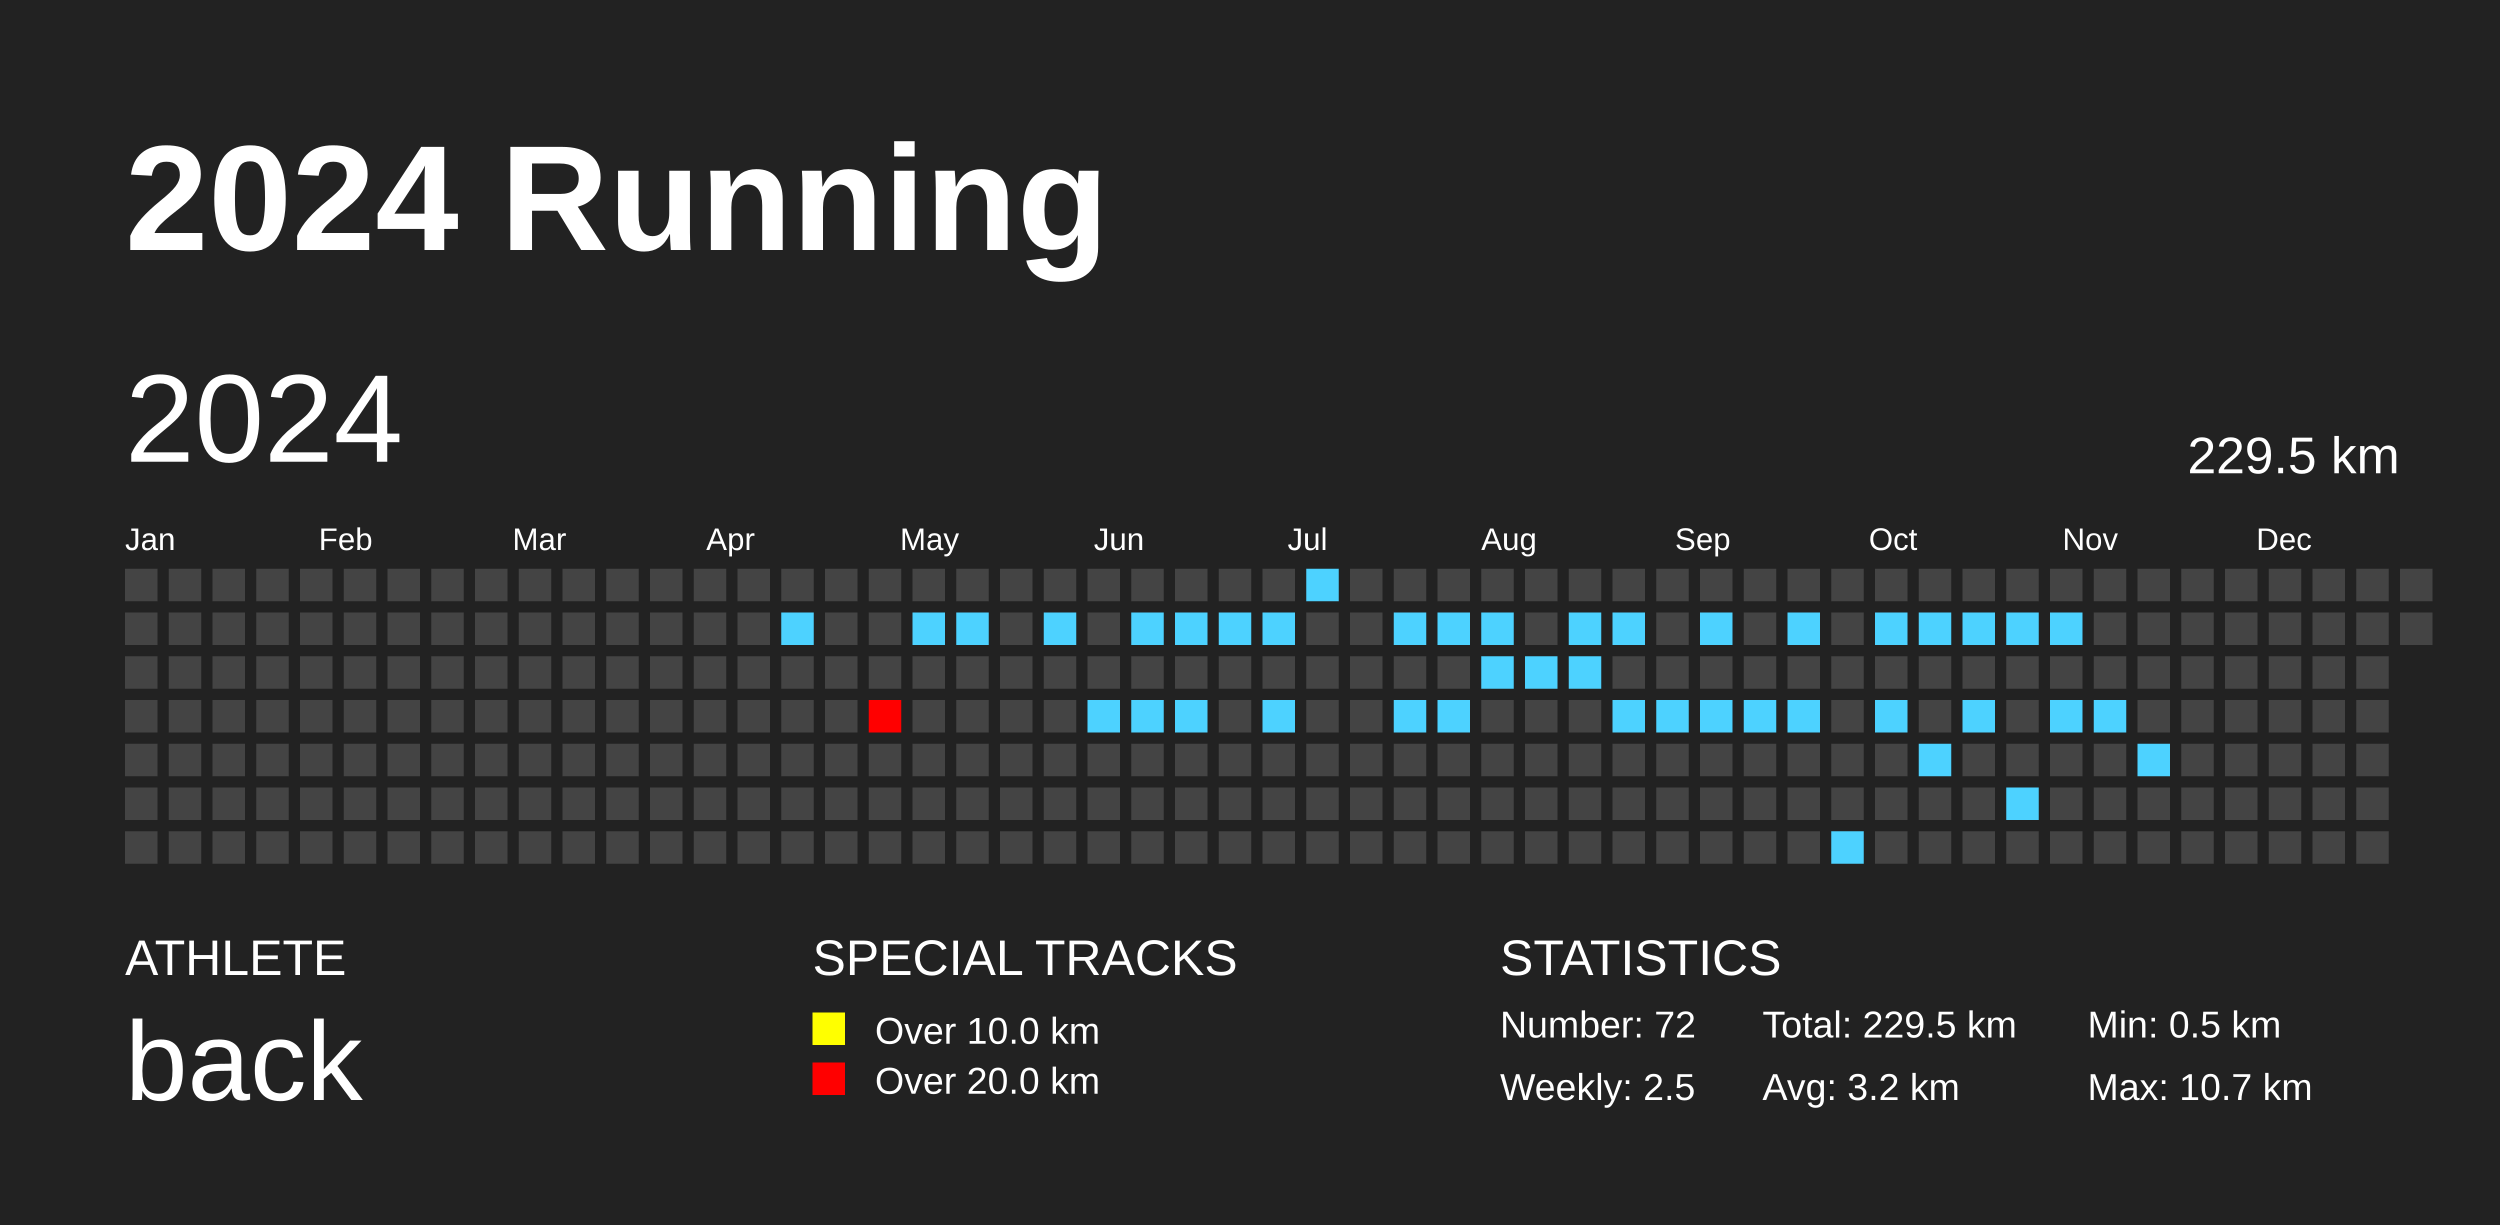
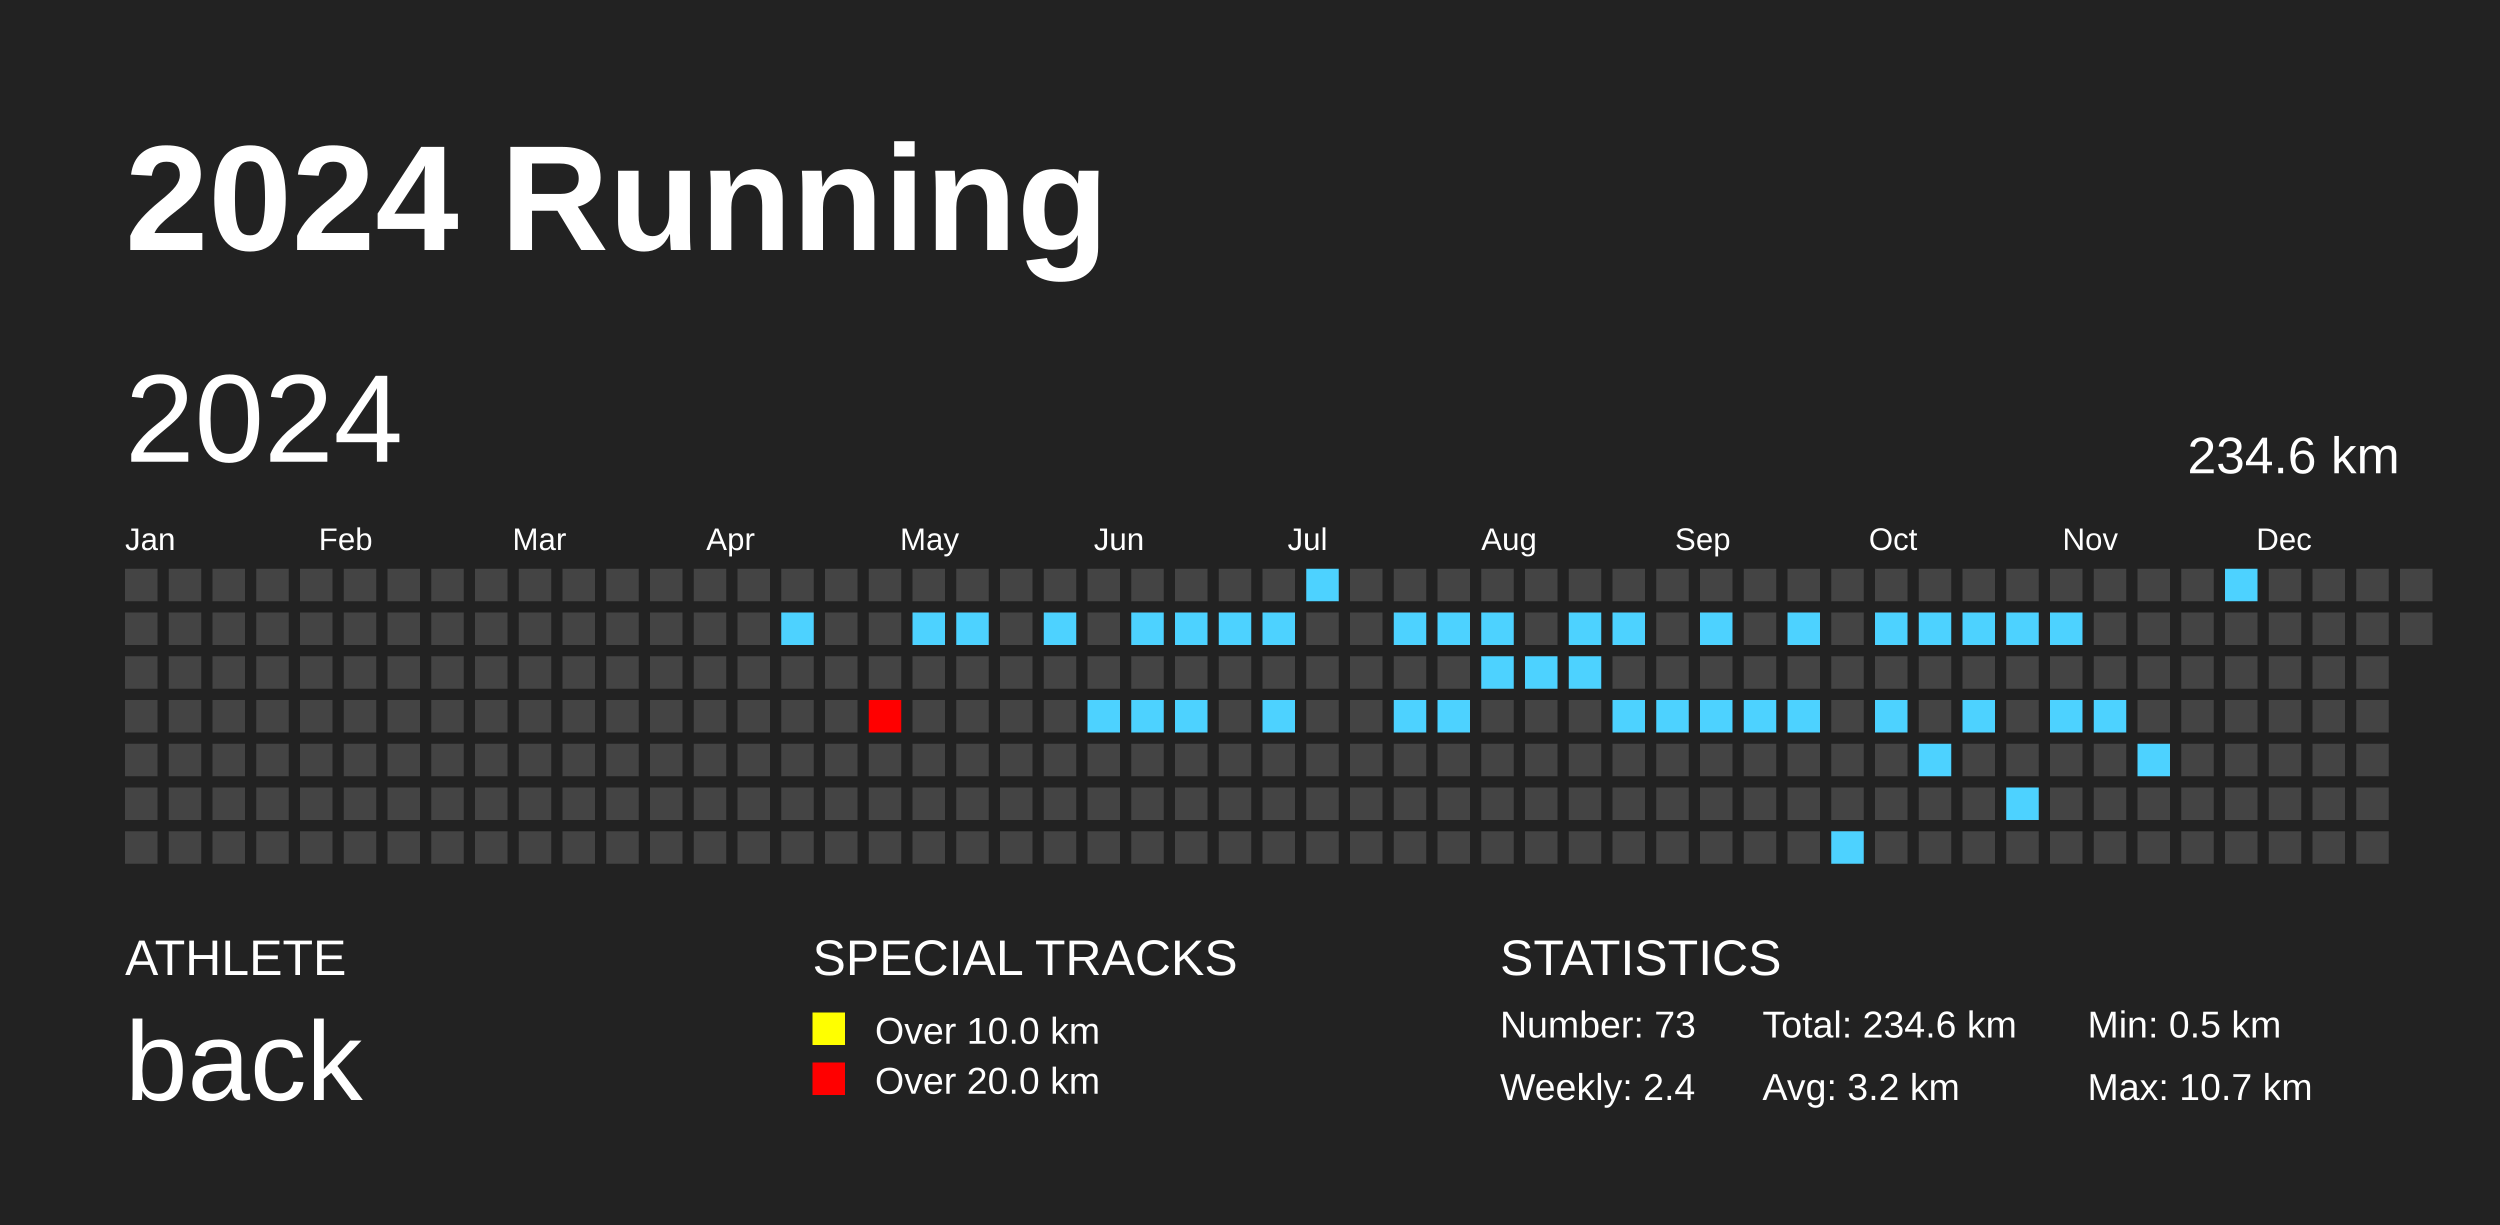
<svg xmlns="http://www.w3.org/2000/svg" baseProfile="full" height="98mm" version="1.1" viewBox="0,0,200,98" width="200mm">
  <defs />
  <rect fill="#222222" height="98" width="200" x="0" y="0" />
  <text fill="#FFFFFF" style="font-size:12px; font-family:Arial; font-weight:bold;" x="10" y="20">2024 Running</text>
  <text fill="#FFFFFF" style="font-size:4px; font-family:Arial" x="10" y="78">ATHLETE</text>
  <text fill="#FFFFFF" style="font-size:9px; font-family:Arial" x="10" y="88">back</text>
  <text fill="#FFFFFF" style="font-size:4px; font-family:Arial" x="65" y="78">SPECIAL TRACKS</text>
  <rect fill="yellow" height="2.6" width="2.6" x="65" y="81" />
  <text fill="#FFFFFF" style="font-size:3px; font-family:Arial" x="70" y="83.5">Over 10.0 km</text>
  <rect fill="red" height="2.6" width="2.6" x="65" y="85" />
  <text fill="#FFFFFF" style="font-size:3px; font-family:Arial" x="70" y="87.5">Over 20.0 km</text>
  <text fill="#FFFFFF" style="font-size:4px; font-family:Arial" x="120" y="78">STATISTICS</text>
-   <text fill="#FFFFFF" style="font-size:3px; font-family:Arial" x="120" y="83">Number: 72</text>
-   <text fill="#FFFFFF" style="font-size:3px; font-family:Arial" x="120" y="88">Weekly: 2.5</text>
-   <text fill="#FFFFFF" style="font-size:3px; font-family:Arial" x="141" y="83">Total: 229.5 km</text>
+   <text fill="#FFFFFF" style="font-size:3px; font-family:Arial" x="120" y="83">Number: 73</text>
+   <text fill="#FFFFFF" style="font-size:3px; font-family:Arial" x="120" y="88">Weekly: 2.4</text>
+   <text fill="#FFFFFF" style="font-size:3px; font-family:Arial" x="141" y="83">Total: 234.6 km</text>
  <text fill="#FFFFFF" style="font-size:3px; font-family:Arial" x="141" y="88">Avg: 3.2 km</text>
  <text fill="#FFFFFF" style="font-size:3px; font-family:Arial" x="167" y="83">Min: 0.5 km</text>
  <text fill="#FFFFFF" style="font-size:3px; font-family:Arial" x="167" y="88">Max: 10.7 km</text>
  <text dominant-baseline="hanging" fill="#FFFFFF" style="font-size:10.0px; font-family:Arial;" x="10" y="30">2024</text>
-   <text dominant-baseline="hanging" fill="#FFFFFF" style="font-size:4.125px; font-family:Arial;" x="175" y="35">229.5 km</text>
+   <text dominant-baseline="hanging" fill="#FFFFFF" style="font-size:4.125px; font-family:Arial;" x="175" y="35">234.6 km</text>
  <text fill="#FFFFFF" style="font-size:2.5px; font-family:Arial" x="10.0" y="44">Jan</text>
  <text fill="#FFFFFF" style="font-size:2.5px; font-family:Arial" x="25.5" y="44">Feb</text>
  <text fill="#FFFFFF" style="font-size:2.5px; font-family:Arial" x="41.0" y="44">Mar</text>
  <text fill="#FFFFFF" style="font-size:2.5px; font-family:Arial" x="56.5" y="44">Apr</text>
  <text fill="#FFFFFF" style="font-size:2.5px; font-family:Arial" x="72.0" y="44">May</text>
  <text fill="#FFFFFF" style="font-size:2.5px; font-family:Arial" x="87.5" y="44">Jun</text>
  <text fill="#FFFFFF" style="font-size:2.5px; font-family:Arial" x="103.0" y="44">Jul</text>
  <text fill="#FFFFFF" style="font-size:2.5px; font-family:Arial" x="118.5" y="44">Aug</text>
  <text fill="#FFFFFF" style="font-size:2.5px; font-family:Arial" x="134.0" y="44">Sep</text>
  <text fill="#FFFFFF" style="font-size:2.5px; font-family:Arial" x="149.5" y="44">Oct</text>
  <text fill="#FFFFFF" style="font-size:2.5px; font-family:Arial" x="165.0" y="44">Nov</text>
  <text fill="#FFFFFF" style="font-size:2.5px; font-family:Arial" x="180.5" y="44">Dec</text>
  <rect fill="#444444" height="2.6" width="2.6" x="10.0" y="45.5" />
  <rect fill="#444444" height="2.6" width="2.6" x="10.0" y="49.0" />
  <rect fill="#444444" height="2.6" width="2.6" x="10.0" y="52.5" />
  <rect fill="#444444" height="2.6" width="2.6" x="10.0" y="56.0" />
  <rect fill="#444444" height="2.6" width="2.6" x="10.0" y="59.5" />
  <rect fill="#444444" height="2.6" width="2.6" x="10.0" y="63.0" />
  <rect fill="#444444" height="2.6" width="2.6" x="10.0" y="66.5" />
  <rect fill="#444444" height="2.6" width="2.6" x="13.5" y="45.5" />
  <rect fill="#444444" height="2.6" width="2.6" x="13.5" y="49.0" />
  <rect fill="#444444" height="2.6" width="2.6" x="13.5" y="52.5" />
  <rect fill="#444444" height="2.6" width="2.6" x="13.5" y="56.0" />
  <rect fill="#444444" height="2.6" width="2.6" x="13.5" y="59.5" />
  <rect fill="#444444" height="2.6" width="2.6" x="13.5" y="63.0" />
  <rect fill="#444444" height="2.6" width="2.6" x="13.5" y="66.5" />
  <rect fill="#444444" height="2.6" width="2.6" x="17.0" y="45.5" />
  <rect fill="#444444" height="2.6" width="2.6" x="17.0" y="49.0" />
  <rect fill="#444444" height="2.6" width="2.6" x="17.0" y="52.5" />
  <rect fill="#444444" height="2.6" width="2.6" x="17.0" y="56.0" />
  <rect fill="#444444" height="2.6" width="2.6" x="17.0" y="59.5" />
  <rect fill="#444444" height="2.6" width="2.6" x="17.0" y="63.0" />
  <rect fill="#444444" height="2.6" width="2.6" x="17.0" y="66.5" />
  <rect fill="#444444" height="2.6" width="2.6" x="20.5" y="45.5" />
  <rect fill="#444444" height="2.6" width="2.6" x="20.5" y="49.0" />
  <rect fill="#444444" height="2.6" width="2.6" x="20.5" y="52.5" />
  <rect fill="#444444" height="2.6" width="2.6" x="20.5" y="56.0" />
  <rect fill="#444444" height="2.6" width="2.6" x="20.5" y="59.5" />
  <rect fill="#444444" height="2.6" width="2.6" x="20.5" y="63.0" />
  <rect fill="#444444" height="2.6" width="2.6" x="20.5" y="66.5" />
  <rect fill="#444444" height="2.6" width="2.6" x="24.0" y="45.5" />
  <rect fill="#444444" height="2.6" width="2.6" x="24.0" y="49.0" />
  <rect fill="#444444" height="2.6" width="2.6" x="24.0" y="52.5" />
  <rect fill="#444444" height="2.6" width="2.6" x="24.0" y="56.0" />
  <rect fill="#444444" height="2.6" width="2.6" x="24.0" y="59.5" />
  <rect fill="#444444" height="2.6" width="2.6" x="24.0" y="63.0" />
  <rect fill="#444444" height="2.6" width="2.6" x="24.0" y="66.5" />
  <rect fill="#444444" height="2.6" width="2.6" x="27.5" y="45.5" />
  <rect fill="#444444" height="2.6" width="2.6" x="27.5" y="49.0" />
  <rect fill="#444444" height="2.6" width="2.6" x="27.5" y="52.5" />
  <rect fill="#444444" height="2.6" width="2.6" x="27.5" y="56.0" />
  <rect fill="#444444" height="2.6" width="2.6" x="27.5" y="59.5" />
  <rect fill="#444444" height="2.6" width="2.6" x="27.5" y="63.0" />
  <rect fill="#444444" height="2.6" width="2.6" x="27.5" y="66.5" />
  <rect fill="#444444" height="2.6" width="2.6" x="31.0" y="45.5" />
  <rect fill="#444444" height="2.6" width="2.6" x="31.0" y="49.0" />
  <rect fill="#444444" height="2.6" width="2.6" x="31.0" y="52.5" />
  <rect fill="#444444" height="2.6" width="2.6" x="31.0" y="56.0" />
  <rect fill="#444444" height="2.6" width="2.6" x="31.0" y="59.5" />
  <rect fill="#444444" height="2.6" width="2.6" x="31.0" y="63.0" />
  <rect fill="#444444" height="2.6" width="2.6" x="31.0" y="66.5" />
  <rect fill="#444444" height="2.6" width="2.6" x="34.5" y="45.5" />
  <rect fill="#444444" height="2.6" width="2.6" x="34.5" y="49.0" />
  <rect fill="#444444" height="2.6" width="2.6" x="34.5" y="52.5" />
  <rect fill="#444444" height="2.6" width="2.6" x="34.5" y="56.0" />
  <rect fill="#444444" height="2.6" width="2.6" x="34.5" y="59.5" />
  <rect fill="#444444" height="2.6" width="2.6" x="34.5" y="63.0" />
  <rect fill="#444444" height="2.6" width="2.6" x="34.5" y="66.5" />
  <rect fill="#444444" height="2.6" width="2.6" x="38.0" y="45.5" />
  <rect fill="#444444" height="2.6" width="2.6" x="38.0" y="49.0" />
  <rect fill="#444444" height="2.6" width="2.6" x="38.0" y="52.5" />
  <rect fill="#444444" height="2.6" width="2.6" x="38.0" y="56.0" />
  <rect fill="#444444" height="2.6" width="2.6" x="38.0" y="59.5" />
  <rect fill="#444444" height="2.6" width="2.6" x="38.0" y="63.0" />
  <rect fill="#444444" height="2.6" width="2.6" x="38.0" y="66.5" />
  <rect fill="#444444" height="2.6" width="2.6" x="41.5" y="45.5" />
  <rect fill="#444444" height="2.6" width="2.6" x="41.5" y="49.0" />
  <rect fill="#444444" height="2.6" width="2.6" x="41.5" y="52.5" />
  <rect fill="#444444" height="2.6" width="2.6" x="41.5" y="56.0" />
  <rect fill="#444444" height="2.6" width="2.6" x="41.5" y="59.5" />
  <rect fill="#444444" height="2.6" width="2.6" x="41.5" y="63.0" />
  <rect fill="#444444" height="2.6" width="2.6" x="41.5" y="66.5" />
  <rect fill="#444444" height="2.6" width="2.6" x="45.0" y="45.5" />
  <rect fill="#444444" height="2.6" width="2.6" x="45.0" y="49.0" />
  <rect fill="#444444" height="2.6" width="2.6" x="45.0" y="52.5" />
  <rect fill="#444444" height="2.6" width="2.6" x="45.0" y="56.0" />
  <rect fill="#444444" height="2.6" width="2.6" x="45.0" y="59.5" />
  <rect fill="#444444" height="2.6" width="2.6" x="45.0" y="63.0" />
  <rect fill="#444444" height="2.6" width="2.6" x="45.0" y="66.5" />
  <rect fill="#444444" height="2.6" width="2.6" x="48.5" y="45.5" />
  <rect fill="#444444" height="2.6" width="2.6" x="48.5" y="49.0" />
  <rect fill="#444444" height="2.6" width="2.6" x="48.5" y="52.5" />
  <rect fill="#444444" height="2.6" width="2.6" x="48.5" y="56.0" />
  <rect fill="#444444" height="2.6" width="2.6" x="48.5" y="59.5" />
  <rect fill="#444444" height="2.6" width="2.6" x="48.5" y="63.0" />
  <rect fill="#444444" height="2.6" width="2.6" x="48.5" y="66.5" />
  <rect fill="#444444" height="2.6" width="2.6" x="52.0" y="45.5" />
  <rect fill="#444444" height="2.6" width="2.6" x="52.0" y="49.0" />
  <rect fill="#444444" height="2.6" width="2.6" x="52.0" y="52.5" />
  <rect fill="#444444" height="2.6" width="2.6" x="52.0" y="56.0" />
  <rect fill="#444444" height="2.6" width="2.6" x="52.0" y="59.5" />
  <rect fill="#444444" height="2.6" width="2.6" x="52.0" y="63.0" />
  <rect fill="#444444" height="2.6" width="2.6" x="52.0" y="66.5" />
  <rect fill="#444444" height="2.6" width="2.6" x="55.5" y="45.5" />
  <rect fill="#444444" height="2.6" width="2.6" x="55.5" y="49.0" />
  <rect fill="#444444" height="2.6" width="2.6" x="55.5" y="52.5" />
  <rect fill="#444444" height="2.6" width="2.6" x="55.5" y="56.0" />
  <rect fill="#444444" height="2.6" width="2.6" x="55.5" y="59.5" />
  <rect fill="#444444" height="2.6" width="2.6" x="55.5" y="63.0" />
  <rect fill="#444444" height="2.6" width="2.6" x="55.5" y="66.5" />
  <rect fill="#444444" height="2.6" width="2.6" x="59.0" y="45.5" />
  <rect fill="#444444" height="2.6" width="2.6" x="59.0" y="49.0" />
  <rect fill="#444444" height="2.6" width="2.6" x="59.0" y="52.5" />
  <rect fill="#444444" height="2.6" width="2.6" x="59.0" y="56.0" />
  <rect fill="#444444" height="2.6" width="2.6" x="59.0" y="59.5" />
  <rect fill="#444444" height="2.6" width="2.6" x="59.0" y="63.0" />
  <rect fill="#444444" height="2.6" width="2.6" x="59.0" y="66.5" />
  <rect fill="#444444" height="2.6" width="2.6" x="62.5" y="45.5" />
  <rect fill="#4dd2ff" height="2.6" width="2.6" x="62.5" y="49.0" />
  <rect fill="#444444" height="2.6" width="2.6" x="62.5" y="52.5" />
  <rect fill="#444444" height="2.6" width="2.6" x="62.5" y="56.0" />
  <rect fill="#444444" height="2.6" width="2.6" x="62.5" y="59.5" />
  <rect fill="#444444" height="2.6" width="2.6" x="62.5" y="63.0" />
  <rect fill="#444444" height="2.6" width="2.6" x="62.5" y="66.5" />
  <rect fill="#444444" height="2.6" width="2.6" x="66.0" y="45.5" />
  <rect fill="#444444" height="2.6" width="2.6" x="66.0" y="49.0" />
  <rect fill="#444444" height="2.6" width="2.6" x="66.0" y="52.5" />
  <rect fill="#444444" height="2.6" width="2.6" x="66.0" y="56.0" />
  <rect fill="#444444" height="2.6" width="2.6" x="66.0" y="59.5" />
  <rect fill="#444444" height="2.6" width="2.6" x="66.0" y="63.0" />
  <rect fill="#444444" height="2.6" width="2.6" x="66.0" y="66.5" />
  <rect fill="#444444" height="2.6" width="2.6" x="69.5" y="45.5" />
  <rect fill="#444444" height="2.6" width="2.6" x="69.5" y="49.0" />
  <rect fill="#444444" height="2.6" width="2.6" x="69.5" y="52.5" />
  <rect fill="#ff0000" height="2.6" width="2.6" x="69.5" y="56.0" />
  <rect fill="#444444" height="2.6" width="2.6" x="69.5" y="59.5" />
  <rect fill="#444444" height="2.6" width="2.6" x="69.5" y="63.0" />
  <rect fill="#444444" height="2.6" width="2.6" x="69.5" y="66.5" />
  <rect fill="#444444" height="2.6" width="2.6" x="73.0" y="45.5" />
  <rect fill="#4dd2ff" height="2.6" width="2.6" x="73.0" y="49.0" />
  <rect fill="#444444" height="2.6" width="2.6" x="73.0" y="52.5" />
  <rect fill="#444444" height="2.6" width="2.6" x="73.0" y="56.0" />
  <rect fill="#444444" height="2.6" width="2.6" x="73.0" y="59.5" />
  <rect fill="#444444" height="2.6" width="2.6" x="73.0" y="63.0" />
  <rect fill="#444444" height="2.6" width="2.6" x="73.0" y="66.5" />
  <rect fill="#444444" height="2.6" width="2.6" x="76.5" y="45.5" />
  <rect fill="#4dd2ff" height="2.6" width="2.6" x="76.5" y="49.0" />
  <rect fill="#444444" height="2.6" width="2.6" x="76.5" y="52.5" />
  <rect fill="#444444" height="2.6" width="2.6" x="76.5" y="56.0" />
  <rect fill="#444444" height="2.6" width="2.6" x="76.5" y="59.5" />
  <rect fill="#444444" height="2.6" width="2.6" x="76.5" y="63.0" />
  <rect fill="#444444" height="2.6" width="2.6" x="76.5" y="66.5" />
  <rect fill="#444444" height="2.6" width="2.6" x="80.0" y="45.5" />
  <rect fill="#444444" height="2.6" width="2.6" x="80.0" y="49.0" />
  <rect fill="#444444" height="2.6" width="2.6" x="80.0" y="52.5" />
  <rect fill="#444444" height="2.6" width="2.6" x="80.0" y="56.0" />
  <rect fill="#444444" height="2.6" width="2.6" x="80.0" y="59.5" />
  <rect fill="#444444" height="2.6" width="2.6" x="80.0" y="63.0" />
  <rect fill="#444444" height="2.6" width="2.6" x="80.0" y="66.5" />
  <rect fill="#444444" height="2.6" width="2.6" x="83.5" y="45.5" />
  <rect fill="#4dd2ff" height="2.6" width="2.6" x="83.5" y="49.0" />
  <rect fill="#444444" height="2.6" width="2.6" x="83.5" y="52.5" />
  <rect fill="#444444" height="2.6" width="2.6" x="83.5" y="56.0" />
  <rect fill="#444444" height="2.6" width="2.6" x="83.5" y="59.5" />
  <rect fill="#444444" height="2.6" width="2.6" x="83.5" y="63.0" />
  <rect fill="#444444" height="2.6" width="2.6" x="83.5" y="66.5" />
  <rect fill="#444444" height="2.6" width="2.6" x="87.0" y="45.5" />
  <rect fill="#444444" height="2.6" width="2.6" x="87.0" y="49.0" />
  <rect fill="#444444" height="2.6" width="2.6" x="87.0" y="52.5" />
  <rect fill="#4dd2ff" height="2.6" width="2.6" x="87.0" y="56.0" />
  <rect fill="#444444" height="2.6" width="2.6" x="87.0" y="59.5" />
  <rect fill="#444444" height="2.6" width="2.6" x="87.0" y="63.0" />
  <rect fill="#444444" height="2.6" width="2.6" x="87.0" y="66.5" />
  <rect fill="#444444" height="2.6" width="2.6" x="90.5" y="45.5" />
  <rect fill="#4dd2ff" height="2.6" width="2.6" x="90.5" y="49.0" />
  <rect fill="#444444" height="2.6" width="2.6" x="90.5" y="52.5" />
  <rect fill="#4dd2ff" height="2.6" width="2.6" x="90.5" y="56.0" />
  <rect fill="#444444" height="2.6" width="2.6" x="90.5" y="59.5" />
  <rect fill="#444444" height="2.6" width="2.6" x="90.5" y="63.0" />
  <rect fill="#444444" height="2.6" width="2.6" x="90.5" y="66.5" />
  <rect fill="#444444" height="2.6" width="2.6" x="94.0" y="45.5" />
  <rect fill="#4dd2ff" height="2.6" width="2.6" x="94.0" y="49.0" />
  <rect fill="#444444" height="2.6" width="2.6" x="94.0" y="52.5" />
  <rect fill="#4dd2ff" height="2.6" width="2.6" x="94.0" y="56.0" />
  <rect fill="#444444" height="2.6" width="2.6" x="94.0" y="59.5" />
  <rect fill="#444444" height="2.6" width="2.6" x="94.0" y="63.0" />
  <rect fill="#444444" height="2.6" width="2.6" x="94.0" y="66.5" />
  <rect fill="#444444" height="2.6" width="2.6" x="97.5" y="45.5" />
  <rect fill="#4dd2ff" height="2.6" width="2.6" x="97.5" y="49.0" />
  <rect fill="#444444" height="2.6" width="2.6" x="97.5" y="52.5" />
  <rect fill="#444444" height="2.6" width="2.6" x="97.5" y="56.0" />
  <rect fill="#444444" height="2.6" width="2.6" x="97.5" y="59.5" />
  <rect fill="#444444" height="2.6" width="2.6" x="97.5" y="63.0" />
  <rect fill="#444444" height="2.6" width="2.6" x="97.5" y="66.5" />
  <rect fill="#444444" height="2.6" width="2.6" x="101.0" y="45.5" />
  <rect fill="#4dd2ff" height="2.6" width="2.6" x="101.0" y="49.0" />
  <rect fill="#444444" height="2.6" width="2.6" x="101.0" y="52.5" />
  <rect fill="#4dd2ff" height="2.6" width="2.6" x="101.0" y="56.0" />
  <rect fill="#444444" height="2.6" width="2.6" x="101.0" y="59.5" />
  <rect fill="#444444" height="2.6" width="2.6" x="101.0" y="63.0" />
  <rect fill="#444444" height="2.6" width="2.6" x="101.0" y="66.5" />
  <rect fill="#4dd2ff" height="2.6" width="2.6" x="104.5" y="45.5" />
  <rect fill="#444444" height="2.6" width="2.6" x="104.5" y="49.0" />
  <rect fill="#444444" height="2.6" width="2.6" x="104.5" y="52.5" />
  <rect fill="#444444" height="2.6" width="2.6" x="104.5" y="56.0" />
  <rect fill="#444444" height="2.6" width="2.6" x="104.5" y="59.5" />
  <rect fill="#444444" height="2.6" width="2.6" x="104.5" y="63.0" />
  <rect fill="#444444" height="2.6" width="2.6" x="104.5" y="66.5" />
  <rect fill="#444444" height="2.6" width="2.6" x="108.0" y="45.5" />
  <rect fill="#444444" height="2.6" width="2.6" x="108.0" y="49.0" />
  <rect fill="#444444" height="2.6" width="2.6" x="108.0" y="52.5" />
  <rect fill="#444444" height="2.6" width="2.6" x="108.0" y="56.0" />
  <rect fill="#444444" height="2.6" width="2.6" x="108.0" y="59.5" />
  <rect fill="#444444" height="2.6" width="2.6" x="108.0" y="63.0" />
  <rect fill="#444444" height="2.6" width="2.6" x="108.0" y="66.5" />
  <rect fill="#444444" height="2.6" width="2.6" x="111.5" y="45.5" />
  <rect fill="#4dd2ff" height="2.6" width="2.6" x="111.5" y="49.0" />
  <rect fill="#444444" height="2.6" width="2.6" x="111.5" y="52.5" />
  <rect fill="#4dd2ff" height="2.6" width="2.6" x="111.5" y="56.0" />
  <rect fill="#444444" height="2.6" width="2.6" x="111.5" y="59.5" />
  <rect fill="#444444" height="2.6" width="2.6" x="111.5" y="63.0" />
  <rect fill="#444444" height="2.6" width="2.6" x="111.5" y="66.5" />
  <rect fill="#444444" height="2.6" width="2.6" x="115.0" y="45.5" />
  <rect fill="#4dd2ff" height="2.6" width="2.6" x="115.0" y="49.0" />
  <rect fill="#444444" height="2.6" width="2.6" x="115.0" y="52.5" />
  <rect fill="#4dd2ff" height="2.6" width="2.6" x="115.0" y="56.0" />
  <rect fill="#444444" height="2.6" width="2.6" x="115.0" y="59.5" />
  <rect fill="#444444" height="2.6" width="2.6" x="115.0" y="63.0" />
  <rect fill="#444444" height="2.6" width="2.6" x="115.0" y="66.5" />
  <rect fill="#444444" height="2.6" width="2.6" x="118.5" y="45.5" />
  <rect fill="#4dd2ff" height="2.6" width="2.6" x="118.5" y="49.0" />
  <rect fill="#4dd2ff" height="2.6" width="2.6" x="118.5" y="52.5" />
  <rect fill="#444444" height="2.6" width="2.6" x="118.5" y="56.0" />
  <rect fill="#444444" height="2.6" width="2.6" x="118.5" y="59.5" />
  <rect fill="#444444" height="2.6" width="2.6" x="118.5" y="63.0" />
  <rect fill="#444444" height="2.6" width="2.6" x="118.5" y="66.5" />
  <rect fill="#444444" height="2.6" width="2.6" x="122.0" y="45.5" />
  <rect fill="#444444" height="2.6" width="2.6" x="122.0" y="49.0" />
  <rect fill="#4dd2ff" height="2.6" width="2.6" x="122.0" y="52.5" />
  <rect fill="#444444" height="2.6" width="2.6" x="122.0" y="56.0" />
  <rect fill="#444444" height="2.6" width="2.6" x="122.0" y="59.5" />
  <rect fill="#444444" height="2.6" width="2.6" x="122.0" y="63.0" />
  <rect fill="#444444" height="2.6" width="2.6" x="122.0" y="66.5" />
  <rect fill="#444444" height="2.6" width="2.6" x="125.5" y="45.5" />
  <rect fill="#4dd2ff" height="2.6" width="2.6" x="125.5" y="49.0" />
  <rect fill="#4dd2ff" height="2.6" width="2.6" x="125.5" y="52.5" />
  <rect fill="#444444" height="2.6" width="2.6" x="125.5" y="56.0" />
  <rect fill="#444444" height="2.6" width="2.6" x="125.5" y="59.5" />
  <rect fill="#444444" height="2.6" width="2.6" x="125.5" y="63.0" />
  <rect fill="#444444" height="2.6" width="2.6" x="125.5" y="66.5" />
  <rect fill="#444444" height="2.6" width="2.6" x="129.0" y="45.5" />
  <rect fill="#4dd2ff" height="2.6" width="2.6" x="129.0" y="49.0" />
  <rect fill="#444444" height="2.6" width="2.6" x="129.0" y="52.5" />
  <rect fill="#4dd2ff" height="2.6" width="2.6" x="129.0" y="56.0" />
  <rect fill="#444444" height="2.6" width="2.6" x="129.0" y="59.5" />
  <rect fill="#444444" height="2.6" width="2.6" x="129.0" y="63.0" />
  <rect fill="#444444" height="2.6" width="2.6" x="129.0" y="66.5" />
  <rect fill="#444444" height="2.6" width="2.6" x="132.5" y="45.5" />
  <rect fill="#444444" height="2.6" width="2.6" x="132.5" y="49.0" />
  <rect fill="#444444" height="2.6" width="2.6" x="132.5" y="52.5" />
  <rect fill="#4dd2ff" height="2.6" width="2.6" x="132.5" y="56.0" />
  <rect fill="#444444" height="2.6" width="2.6" x="132.5" y="59.5" />
  <rect fill="#444444" height="2.6" width="2.6" x="132.5" y="63.0" />
  <rect fill="#444444" height="2.6" width="2.6" x="132.5" y="66.5" />
  <rect fill="#444444" height="2.6" width="2.6" x="136.0" y="45.5" />
  <rect fill="#4dd2ff" height="2.6" width="2.6" x="136.0" y="49.0" />
  <rect fill="#444444" height="2.6" width="2.6" x="136.0" y="52.5" />
  <rect fill="#4dd2ff" height="2.6" width="2.6" x="136.0" y="56.0" />
  <rect fill="#444444" height="2.6" width="2.6" x="136.0" y="59.5" />
  <rect fill="#444444" height="2.6" width="2.6" x="136.0" y="63.0" />
  <rect fill="#444444" height="2.6" width="2.6" x="136.0" y="66.5" />
  <rect fill="#444444" height="2.6" width="2.6" x="139.5" y="45.5" />
  <rect fill="#444444" height="2.6" width="2.6" x="139.5" y="49.0" />
  <rect fill="#444444" height="2.6" width="2.6" x="139.5" y="52.5" />
  <rect fill="#4dd2ff" height="2.6" width="2.6" x="139.5" y="56.0" />
  <rect fill="#444444" height="2.6" width="2.6" x="139.5" y="59.5" />
  <rect fill="#444444" height="2.6" width="2.6" x="139.5" y="63.0" />
  <rect fill="#444444" height="2.6" width="2.6" x="139.5" y="66.5" />
  <rect fill="#444444" height="2.6" width="2.6" x="143.0" y="45.5" />
  <rect fill="#4dd2ff" height="2.6" width="2.6" x="143.0" y="49.0" />
  <rect fill="#444444" height="2.6" width="2.6" x="143.0" y="52.5" />
  <rect fill="#4dd2ff" height="2.6" width="2.6" x="143.0" y="56.0" />
  <rect fill="#444444" height="2.6" width="2.6" x="143.0" y="59.5" />
  <rect fill="#444444" height="2.6" width="2.6" x="143.0" y="63.0" />
  <rect fill="#444444" height="2.6" width="2.6" x="143.0" y="66.5" />
  <rect fill="#444444" height="2.6" width="2.6" x="146.5" y="45.5" />
  <rect fill="#444444" height="2.6" width="2.6" x="146.5" y="49.0" />
  <rect fill="#444444" height="2.6" width="2.6" x="146.5" y="52.5" />
  <rect fill="#444444" height="2.6" width="2.6" x="146.5" y="56.0" />
  <rect fill="#444444" height="2.6" width="2.6" x="146.5" y="59.5" />
  <rect fill="#444444" height="2.6" width="2.6" x="146.5" y="63.0" />
  <rect fill="#4dd2ff" height="2.6" width="2.6" x="146.5" y="66.5" />
  <rect fill="#444444" height="2.6" width="2.6" x="150.0" y="45.5" />
  <rect fill="#4dd2ff" height="2.6" width="2.6" x="150.0" y="49.0" />
  <rect fill="#444444" height="2.6" width="2.6" x="150.0" y="52.5" />
  <rect fill="#4dd2ff" height="2.6" width="2.6" x="150.0" y="56.0" />
  <rect fill="#444444" height="2.6" width="2.6" x="150.0" y="59.5" />
  <rect fill="#444444" height="2.6" width="2.6" x="150.0" y="63.0" />
  <rect fill="#444444" height="2.6" width="2.6" x="150.0" y="66.5" />
  <rect fill="#444444" height="2.6" width="2.6" x="153.5" y="45.5" />
  <rect fill="#4dd2ff" height="2.6" width="2.6" x="153.5" y="49.0" />
  <rect fill="#444444" height="2.6" width="2.6" x="153.5" y="52.5" />
  <rect fill="#444444" height="2.6" width="2.6" x="153.5" y="56.0" />
  <rect fill="#4dd2ff" height="2.6" width="2.6" x="153.5" y="59.5" />
  <rect fill="#444444" height="2.6" width="2.6" x="153.5" y="63.0" />
  <rect fill="#444444" height="2.6" width="2.6" x="153.5" y="66.5" />
  <rect fill="#444444" height="2.6" width="2.6" x="157.0" y="45.5" />
  <rect fill="#4dd2ff" height="2.6" width="2.6" x="157.0" y="49.0" />
  <rect fill="#444444" height="2.6" width="2.6" x="157.0" y="52.5" />
  <rect fill="#4dd2ff" height="2.6" width="2.6" x="157.0" y="56.0" />
  <rect fill="#444444" height="2.6" width="2.6" x="157.0" y="59.5" />
  <rect fill="#444444" height="2.6" width="2.6" x="157.0" y="63.0" />
  <rect fill="#444444" height="2.6" width="2.6" x="157.0" y="66.5" />
  <rect fill="#444444" height="2.6" width="2.6" x="160.5" y="45.5" />
  <rect fill="#4dd2ff" height="2.6" width="2.6" x="160.5" y="49.0" />
  <rect fill="#444444" height="2.6" width="2.6" x="160.5" y="52.5" />
  <rect fill="#444444" height="2.6" width="2.6" x="160.5" y="56.0" />
  <rect fill="#444444" height="2.6" width="2.6" x="160.5" y="59.5" />
  <rect fill="#4dd2ff" height="2.6" width="2.6" x="160.5" y="63.0" />
  <rect fill="#444444" height="2.6" width="2.6" x="160.5" y="66.5" />
  <rect fill="#444444" height="2.6" width="2.6" x="164.0" y="45.5" />
  <rect fill="#4dd2ff" height="2.6" width="2.6" x="164.0" y="49.0" />
  <rect fill="#444444" height="2.6" width="2.6" x="164.0" y="52.5" />
  <rect fill="#4dd2ff" height="2.6" width="2.6" x="164.0" y="56.0" />
  <rect fill="#444444" height="2.6" width="2.6" x="164.0" y="59.5" />
  <rect fill="#444444" height="2.6" width="2.6" x="164.0" y="63.0" />
  <rect fill="#444444" height="2.6" width="2.6" x="164.0" y="66.5" />
  <rect fill="#444444" height="2.6" width="2.6" x="167.5" y="45.5" />
  <rect fill="#444444" height="2.6" width="2.6" x="167.5" y="49.0" />
  <rect fill="#444444" height="2.6" width="2.6" x="167.5" y="52.5" />
  <rect fill="#4dd2ff" height="2.6" width="2.6" x="167.5" y="56.0" />
  <rect fill="#444444" height="2.6" width="2.6" x="167.5" y="59.5" />
  <rect fill="#444444" height="2.6" width="2.6" x="167.5" y="63.0" />
  <rect fill="#444444" height="2.6" width="2.6" x="167.5" y="66.5" />
  <rect fill="#444444" height="2.6" width="2.6" x="171.0" y="45.5" />
  <rect fill="#444444" height="2.6" width="2.6" x="171.0" y="49.0" />
  <rect fill="#444444" height="2.6" width="2.6" x="171.0" y="52.5" />
  <rect fill="#444444" height="2.6" width="2.6" x="171.0" y="56.0" />
  <rect fill="#4dd2ff" height="2.6" width="2.6" x="171.0" y="59.5" />
  <rect fill="#444444" height="2.6" width="2.6" x="171.0" y="63.0" />
  <rect fill="#444444" height="2.6" width="2.6" x="171.0" y="66.5" />
  <rect fill="#444444" height="2.6" width="2.6" x="174.5" y="45.5" />
  <rect fill="#444444" height="2.6" width="2.6" x="174.5" y="49.0" />
  <rect fill="#444444" height="2.6" width="2.6" x="174.5" y="52.5" />
  <rect fill="#444444" height="2.6" width="2.6" x="174.5" y="56.0" />
  <rect fill="#444444" height="2.6" width="2.6" x="174.5" y="59.5" />
  <rect fill="#444444" height="2.6" width="2.6" x="174.5" y="63.0" />
  <rect fill="#444444" height="2.6" width="2.6" x="174.5" y="66.5" />
-   <rect fill="#444444" height="2.6" width="2.6" x="178.0" y="45.5" />
+   <rect fill="#4dd2ff" height="2.6" width="2.6" x="178.0" y="45.5" />
  <rect fill="#444444" height="2.6" width="2.6" x="178.0" y="49.0" />
  <rect fill="#444444" height="2.6" width="2.6" x="178.0" y="52.5" />
  <rect fill="#444444" height="2.6" width="2.6" x="178.0" y="56.0" />
  <rect fill="#444444" height="2.6" width="2.6" x="178.0" y="59.5" />
  <rect fill="#444444" height="2.6" width="2.6" x="178.0" y="63.0" />
  <rect fill="#444444" height="2.6" width="2.6" x="178.0" y="66.5" />
  <rect fill="#444444" height="2.6" width="2.6" x="181.5" y="45.5" />
  <rect fill="#444444" height="2.6" width="2.6" x="181.5" y="49.0" />
  <rect fill="#444444" height="2.6" width="2.6" x="181.5" y="52.5" />
  <rect fill="#444444" height="2.6" width="2.6" x="181.5" y="56.0" />
  <rect fill="#444444" height="2.6" width="2.6" x="181.5" y="59.5" />
  <rect fill="#444444" height="2.6" width="2.6" x="181.5" y="63.0" />
  <rect fill="#444444" height="2.6" width="2.6" x="181.5" y="66.5" />
  <rect fill="#444444" height="2.6" width="2.6" x="185.0" y="45.5" />
  <rect fill="#444444" height="2.6" width="2.6" x="185.0" y="49.0" />
  <rect fill="#444444" height="2.6" width="2.6" x="185.0" y="52.5" />
  <rect fill="#444444" height="2.6" width="2.6" x="185.0" y="56.0" />
  <rect fill="#444444" height="2.6" width="2.6" x="185.0" y="59.5" />
  <rect fill="#444444" height="2.6" width="2.6" x="185.0" y="63.0" />
  <rect fill="#444444" height="2.6" width="2.6" x="185.0" y="66.5" />
  <rect fill="#444444" height="2.6" width="2.6" x="188.5" y="45.5" />
  <rect fill="#444444" height="2.6" width="2.6" x="188.5" y="49.0" />
  <rect fill="#444444" height="2.6" width="2.6" x="188.5" y="52.5" />
  <rect fill="#444444" height="2.6" width="2.6" x="188.5" y="56.0" />
  <rect fill="#444444" height="2.6" width="2.6" x="188.5" y="59.5" />
  <rect fill="#444444" height="2.6" width="2.6" x="188.5" y="63.0" />
  <rect fill="#444444" height="2.6" width="2.6" x="188.5" y="66.5" />
  <rect fill="#444444" height="2.6" width="2.6" x="192.0" y="45.5" />
  <rect fill="#444444" height="2.6" width="2.6" x="192.0" y="49.0" />
</svg>
